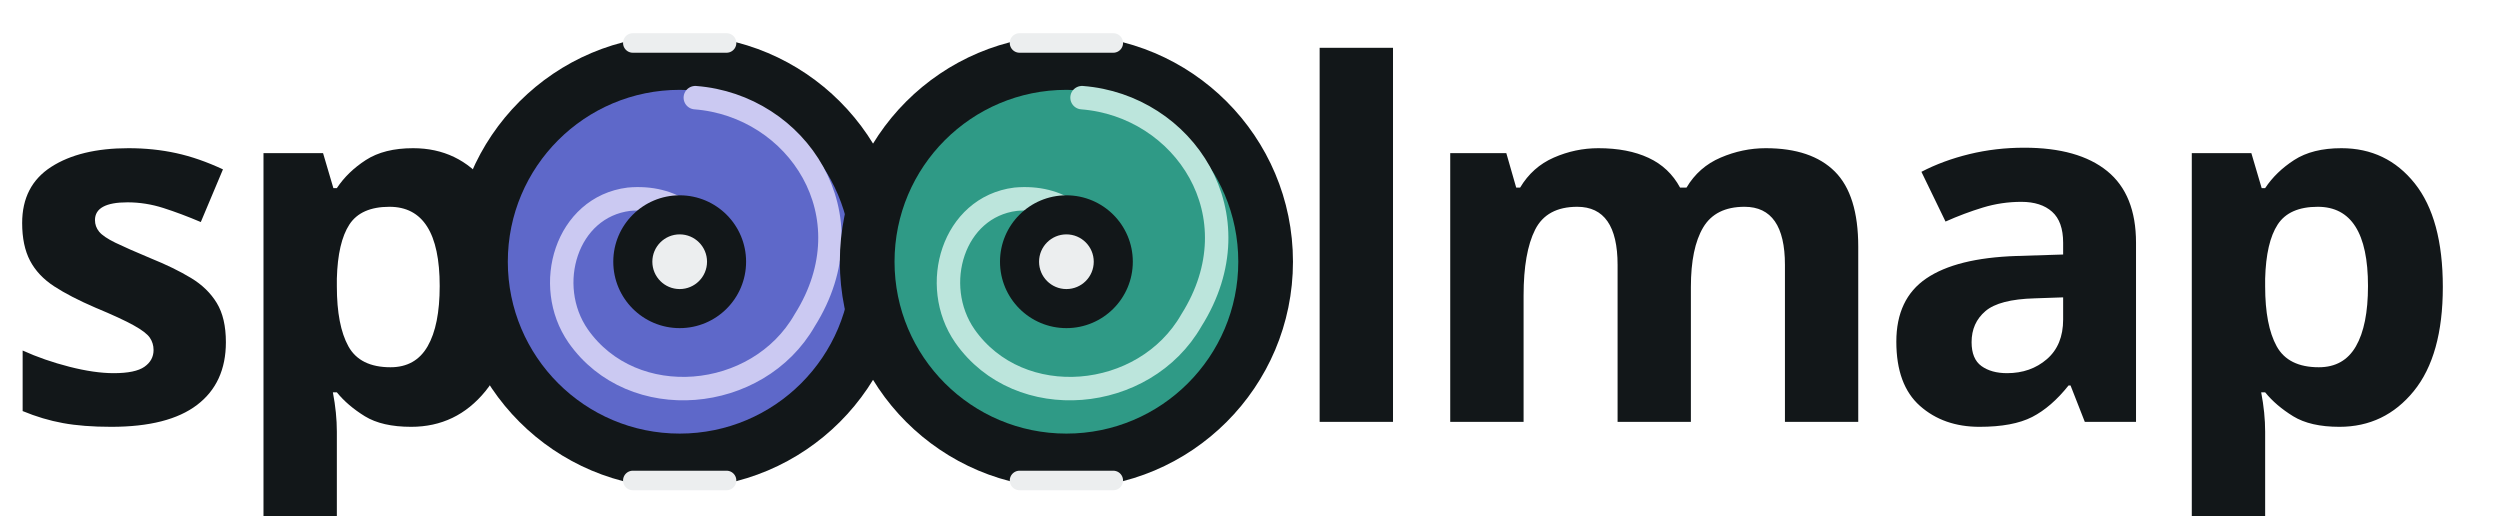
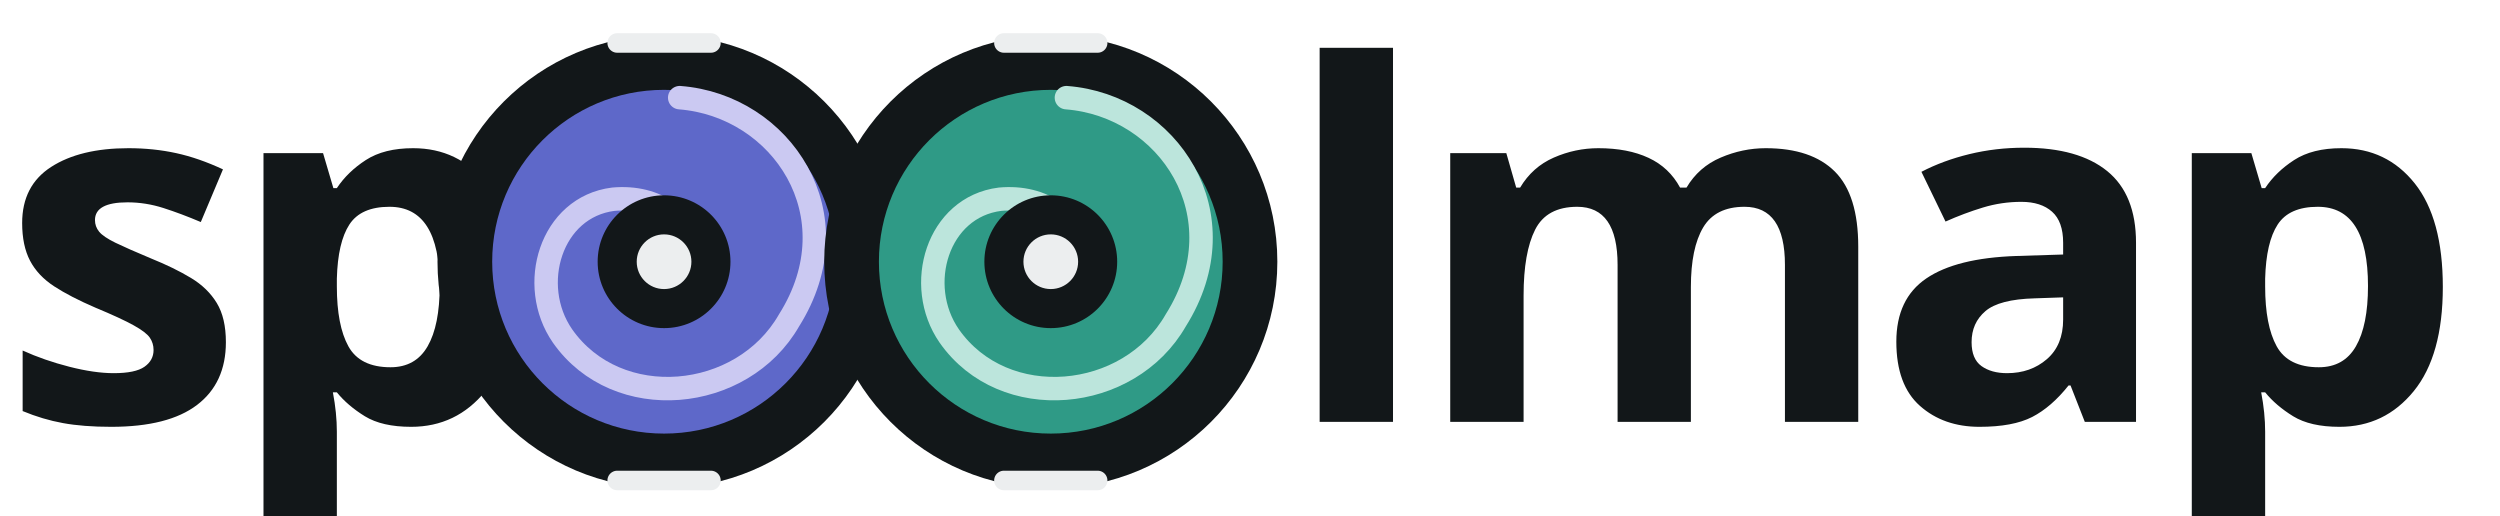
<svg xmlns="http://www.w3.org/2000/svg" viewBox="0 0 640 132" role="img" aria-labelledby="title">
  <g fill="#121719">
    <text x="0" y="108" font-family="Avenir Next Condensed, Arial Narrow, sans-serif" font-size="126" font-weight="700" letter-spacing="-5">sp</text>
-     <g transform="translate(174 67)">
+     <g transform="translate(170 67)">
      <circle r="58" />
      <circle r="44" fill="#5e68c9" />
      <path d="M7 0C7-11-2-17-13-16-29-14-35 6-26 19-12 39 20 36 32 15 49-12 30-40 4-42" fill="none" stroke="#cbc9f2" stroke-width="6" stroke-linecap="round" />
      <circle r="17" />
      <circle r="7" fill="#eceeef" />
      <path d="M-12-56h24M-12 56h24" stroke="#eceeef" stroke-width="5" stroke-linecap="round" />
    </g>
-     <g transform="translate(273 67)">
+     <g transform="translate(269 67)">
      <circle r="58" />
      <circle r="44" fill="#2f9a86" />
      <path d="M7 0C7-11-2-17-13-16-29-14-35 6-26 19-12 39 20 36 32 15 49-12 30-40 4-42" fill="none" stroke="#bce5dc" stroke-width="6" stroke-linecap="round" />
      <circle r="17" />
      <circle r="7" fill="#eceeef" />
      <path d="M-12-56h24M-12 56h24" stroke="#eceeef" stroke-width="5" stroke-linecap="round" />
    </g>
    <text x="328" y="108" font-family="Avenir Next Condensed, Arial Narrow, sans-serif" font-size="126" font-weight="700" letter-spacing="-5">lmap</text>
  </g>
</svg>
